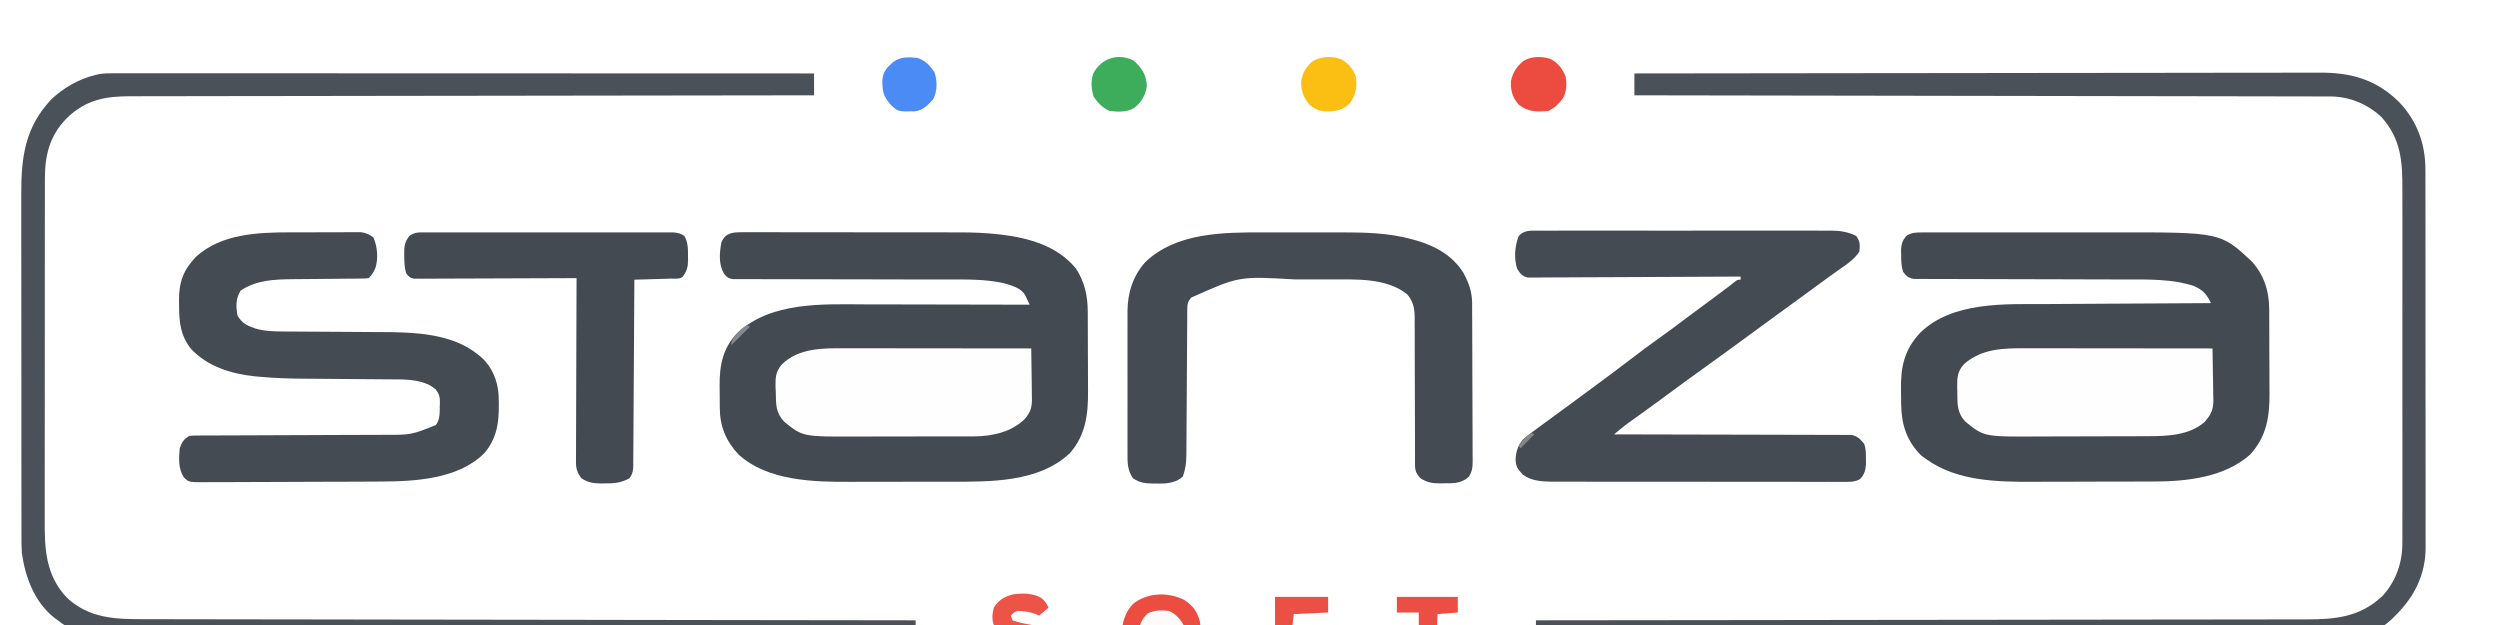
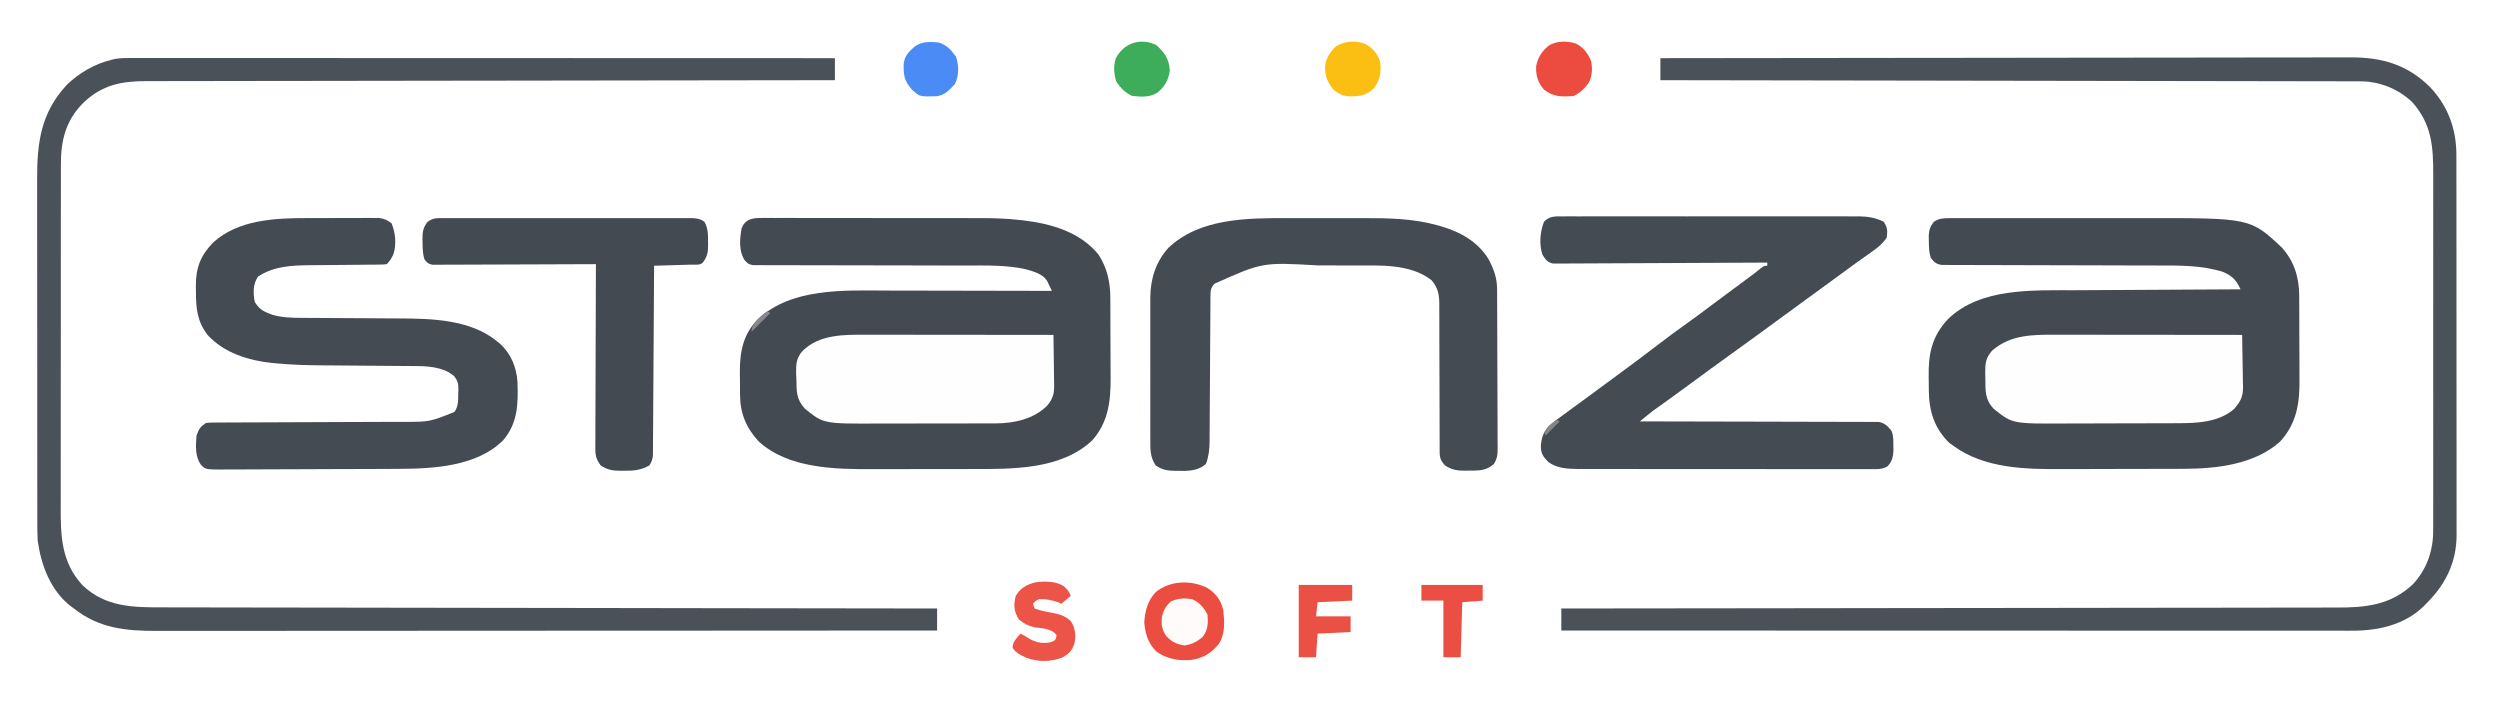
- <svg xmlns="http://www.w3.org/2000/svg" version="1.1" viewBox="1300 1850 1600 400">
+ <svg xmlns="http://www.w3.org/2000/svg" version="1.1" viewBox="1290 1860 1590 450">
  <path d="M0 0 C0.971 -0.005 0.971 -0.005 1.962 -0.009 C4.13 -0.017 6.298 -0.011 8.467 -0.005 C10.022 -0.008 11.578 -0.011 13.134 -0.015 C17.365 -0.025 21.595 -0.021 25.825 -0.015 C30.267 -0.01 34.709 -0.014 39.151 -0.017 C46.627 -0.021 54.103 -0.016 61.579 -0.007 C70.178 0.004 78.777 0.001 87.375 -0.01 C94.782 -0.02 102.189 -0.021 109.595 -0.016 C114.007 -0.012 118.419 -0.012 122.831 -0.019 C190.693 -0.107 190.693 -0.107 210.722 18.629 C218.538 27.295 221.758 37.486 221.825 49.024 C221.832 49.756 221.839 50.487 221.846 51.24 C221.864 53.634 221.868 56.028 221.871 58.422 C221.877 60.106 221.884 61.79 221.891 63.473 C221.903 66.996 221.906 70.519 221.905 74.041 C221.905 78.522 221.932 83.002 221.967 87.482 C221.989 90.959 221.993 94.437 221.992 97.914 C221.994 99.564 222.003 101.214 222.019 102.864 C222.147 117.871 220.144 130.8 209.535 142.254 C193.423 156.576 169.403 159.391 148.641 159.415 C147.589 159.42 146.537 159.425 145.453 159.43 C141.995 159.445 138.536 159.452 135.078 159.457 C133.886 159.46 132.695 159.463 131.467 159.466 C125.155 159.481 118.842 159.49 112.53 159.494 C106.063 159.5 99.596 159.524 93.129 159.552 C88.11 159.571 83.092 159.576 78.074 159.578 C75.693 159.581 73.312 159.588 70.931 159.602 C47.845 159.721 22.084 159.223 2.535 145.254 C0.926 144.109 0.926 144.109 -0.715 142.941 C-10.151 133.72 -13.579 122.865 -13.728 109.95 C-13.742 108.471 -13.753 106.992 -13.761 105.512 C-13.772 104.021 -13.792 102.53 -13.822 101.039 C-14.113 86.413 -11.817 75.147 -1.536 64.199 C19.203 44.068 52.589 45.949 79.317 45.849 C83.027 45.833 86.737 45.807 90.447 45.781 C97.445 45.735 104.443 45.698 111.44 45.665 C119.419 45.626 127.397 45.577 135.376 45.527 C151.762 45.424 168.148 45.334 184.535 45.254 C181.679 39.338 179.522 36.899 173.535 34.254 C159.748 29.812 145.111 30.106 130.78 30.112 C129.258 30.109 127.735 30.106 126.212 30.102 C122.965 30.094 119.718 30.089 116.471 30.085 C111.336 30.079 106.201 30.063 101.065 30.044 C99.3 30.038 97.535 30.031 95.77 30.025 C94.446 30.02 94.446 30.02 93.095 30.015 C81.16 29.973 69.225 29.94 57.291 29.928 C49.207 29.92 41.125 29.897 33.042 29.859 C28.773 29.839 24.504 29.827 20.235 29.832 C16.231 29.836 12.227 29.822 8.223 29.795 C6.754 29.788 5.285 29.787 3.816 29.795 C1.813 29.804 -0.191 29.786 -2.194 29.766 C-3.315 29.764 -4.436 29.761 -5.592 29.759 C-9.134 29.137 -10.288 28.064 -12.465 25.254 C-13.662 21.664 -13.671 18.663 -13.715 14.879 C-13.741 13.572 -13.767 12.265 -13.793 10.918 C-13.448 7.059 -12.88 5.245 -10.465 2.254 C-7.019 -0.007 -4.062 0.003 0 0 Z " fill="#444A52" transform="translate(2530.465,1998.746)" />
  <path d="M0 0 C0.649 -0.004 1.298 -0.008 1.967 -0.012 C4.134 -0.022 6.301 -0.01 8.469 0.002 C10.027 -0.001 11.584 -0.004 13.142 -0.009 C17.372 -0.019 21.602 -0.009 25.832 0.004 C30.275 0.016 34.718 0.011 39.16 0.009 C46.634 0.009 54.108 0.02 61.583 0.038 C70.182 0.059 78.781 0.063 87.381 0.056 C95.685 0.051 103.989 0.056 112.293 0.068 C115.809 0.072 119.325 0.073 122.841 0.071 C127.005 0.069 131.169 0.077 135.333 0.093 C136.846 0.097 138.359 0.098 139.872 0.095 C147.948 0.083 155.898 0.401 163.931 1.278 C164.654 1.357 165.378 1.436 166.124 1.517 C183.93 3.636 202.341 8.86 214.06 23.288 C219.54 31.77 221.514 40.601 221.569 50.566 C221.574 51.26 221.579 51.953 221.584 52.668 C221.598 54.948 221.605 57.227 221.611 59.507 C221.615 60.684 221.615 60.684 221.619 61.886 C221.634 66.043 221.644 70.2 221.648 74.357 C221.653 78.62 221.677 82.882 221.706 87.145 C221.725 90.45 221.73 93.755 221.731 97.06 C221.734 98.63 221.742 100.2 221.755 101.77 C221.872 116.581 220.23 129.94 210.095 141.437 C190.125 160.244 158.983 159.692 133.486 159.675 C131.09 159.679 128.695 159.683 126.299 159.688 C121.3 159.695 116.301 159.695 111.302 159.69 C104.951 159.684 98.599 159.701 92.248 159.724 C87.306 159.739 82.364 159.74 77.422 159.737 C75.083 159.737 72.744 159.742 70.405 159.753 C46.474 159.844 16.854 159.387 -1.967 142.206 C-9.977 133.652 -13.89 124.257 -13.928 112.456 C-13.935 111.718 -13.942 110.979 -13.948 110.218 C-13.959 108.663 -13.963 107.107 -13.963 105.552 C-13.967 103.21 -14.004 100.87 -14.042 98.529 C-14.142 85.337 -12.134 74.19 -2.592 64.374 C19.002 44.366 51.894 46.062 79.19 46.171 C82.9 46.184 86.61 46.185 90.32 46.187 C97.318 46.194 104.316 46.21 111.313 46.23 C119.292 46.253 127.27 46.264 135.249 46.274 C151.635 46.294 168.021 46.329 184.408 46.374 C183.794 45.075 183.172 43.78 182.547 42.487 C182.029 41.405 182.029 41.405 181.5 40.3 C178.818 35.57 172.971 34.139 168.025 32.663 C155.876 29.897 143.038 30.229 130.653 30.248 C129.131 30.247 127.608 30.245 126.085 30.243 C122.838 30.238 119.591 30.236 116.344 30.236 C111.209 30.235 106.074 30.222 100.938 30.207 C100.068 30.204 99.198 30.201 98.301 30.199 C96.523 30.193 94.746 30.188 92.968 30.183 C81.033 30.148 69.098 30.121 57.164 30.124 C49.08 30.125 40.998 30.109 32.915 30.073 C28.646 30.055 24.377 30.045 20.108 30.058 C16.104 30.069 12.1 30.057 8.096 30.028 C6.627 30.021 5.158 30.023 3.689 30.034 C1.686 30.048 -0.318 30.028 -2.321 30.007 C-3.442 30.005 -4.563 30.004 -5.719 30.002 C-8.592 29.374 -8.592 29.374 -10.938 26.96 C-14.884 20.792 -14.124 13.419 -12.905 6.437 C-10.38 0.546 -5.978 -0.001 0 0 Z " fill="#444A52" transform="translate(1774.592,1998.626)" />
  <path d="M0 0 C0.774 -0.001 1.548 -0.002 2.345 -0.003 C4.948 -0.006 7.551 -0.002 10.154 0.003 C12.035 0.002 13.916 0.001 15.797 0 C20.973 -0.002 26.15 0.002 31.326 0.007 C36.906 0.011 42.485 0.01 48.064 0.009 C57.733 0.009 67.403 0.012 77.072 0.017 C91.052 0.025 105.032 0.028 119.012 0.029 C141.692 0.031 164.373 0.038 187.053 0.048 C209.088 0.057 231.122 0.064 253.157 0.068 C253.836 0.068 254.515 0.068 255.215 0.069 C262.035 0.07 268.855 0.071 275.675 0.072 C332.876 0.083 390.078 0.1 447.279 0.123 C447.279 4.743 447.279 9.363 447.279 14.123 C445.847 14.125 445.847 14.125 444.386 14.126 C387.811 14.184 331.236 14.258 274.661 14.352 C267.869 14.363 261.077 14.374 254.286 14.385 C253.61 14.387 252.934 14.388 252.238 14.389 C230.336 14.425 208.435 14.45 186.533 14.471 C163.386 14.494 140.239 14.527 117.092 14.572 C103.226 14.598 89.361 14.616 75.496 14.622 C65.99 14.628 56.485 14.644 46.979 14.669 C41.493 14.683 36.008 14.692 30.522 14.688 C25.498 14.685 20.474 14.695 15.451 14.716 C13.635 14.722 11.819 14.722 10.003 14.716 C-6.351 14.673 -18.799 16.977 -30.909 28.686 C-41.898 39.787 -45.044 52.445 -44.982 67.691 C-44.986 68.707 -44.989 69.723 -44.993 70.77 C-45.004 74.15 -45 77.53 -44.996 80.909 C-45 83.343 -45.005 85.777 -45.011 88.21 C-45.023 94.119 -45.026 100.029 -45.023 105.938 C-45.022 110.745 -45.023 115.552 -45.028 120.359 C-45.028 121.045 -45.029 121.731 -45.03 122.438 C-45.031 123.831 -45.032 125.225 -45.033 126.619 C-45.044 139.672 -45.042 152.724 -45.036 165.777 C-45.031 177.695 -45.042 189.613 -45.061 201.531 C-45.08 213.793 -45.089 226.055 -45.085 238.317 C-45.083 245.192 -45.085 252.066 -45.099 258.94 C-45.113 265.408 -45.11 271.875 -45.097 278.342 C-45.095 280.708 -45.097 283.075 -45.106 285.441 C-45.167 304.292 -44.673 320.729 -31.221 335.373 C-16.407 349.363 0.881 349.422 20.077 349.402 C22.203 349.407 24.328 349.412 26.454 349.419 C32.278 349.435 38.102 349.438 43.926 349.44 C50.213 349.443 56.5 349.459 62.787 349.472 C73.674 349.495 84.56 349.51 95.447 349.52 C106.862 349.53 118.277 349.545 129.692 349.565 C130.758 349.567 130.758 349.567 131.845 349.569 C135.453 349.575 139.061 349.582 142.669 349.588 C168.208 349.634 193.747 349.67 219.286 349.701 C244.093 349.731 268.899 349.766 293.706 349.806 C294.471 349.807 295.236 349.808 296.024 349.809 C303.707 349.822 311.389 349.834 319.072 349.847 C334.722 349.872 350.371 349.897 366.021 349.922 C366.741 349.923 367.46 349.924 368.201 349.925 C416.227 350.001 464.253 350.063 512.279 350.123 C512.279 354.743 512.279 359.363 512.279 364.123 C463.445 364.157 414.611 364.189 365.777 364.208 C364.693 364.208 364.693 364.208 363.587 364.209 C347.874 364.215 332.162 364.22 316.45 364.225 C308.744 364.228 301.039 364.23 293.334 364.233 C292.183 364.233 292.183 364.233 291.01 364.234 C266.164 364.242 241.318 364.257 216.472 364.276 C190.936 364.295 165.4 364.307 139.863 364.311 C136.255 364.311 132.647 364.312 129.039 364.313 C128.329 364.313 127.619 364.313 126.887 364.313 C115.464 364.316 104.04 364.325 92.617 364.337 C81.128 364.348 69.639 364.353 58.15 364.35 C51.926 364.349 45.703 364.351 39.48 364.361 C33.78 364.371 28.08 364.372 22.38 364.365 C20.321 364.364 18.262 364.367 16.202 364.373 C-3.542 364.43 -20.663 362.831 -36.721 350.123 C-37.407 349.624 -38.093 349.125 -38.799 348.611 C-51.555 338.643 -57.556 322.658 -59.721 307.123 C-59.972 303.533 -59.996 299.963 -59.982 296.366 C-59.986 295.341 -59.989 294.317 -59.993 293.261 C-60.004 289.859 -60 286.457 -59.996 283.055 C-60 280.604 -60.005 278.152 -60.011 275.7 C-60.023 269.75 -60.026 263.8 -60.023 257.849 C-60.022 253.009 -60.023 248.168 -60.028 243.327 C-60.028 242.636 -60.029 241.945 -60.03 241.233 C-60.031 239.828 -60.032 238.424 -60.033 237.02 C-60.044 223.873 -60.042 210.726 -60.036 197.579 C-60.031 185.577 -60.042 173.576 -60.061 161.575 C-60.08 149.223 -60.088 136.872 -60.085 124.52 C-60.083 117.597 -60.085 110.674 -60.099 103.751 C-60.113 97.238 -60.11 90.725 -60.097 84.212 C-60.095 81.83 -60.097 79.447 -60.106 77.065 C-60.181 53.707 -57.666 34.725 -41.159 16.998 C-33.354 9.443 -23.323 3.673 -12.721 1.123 C-12.015 0.951 -11.309 0.779 -10.581 0.601 C-7.041 0.009 -3.577 -0.013 0 0 Z " fill="#4B5158" transform="translate(1373.721,1896.877)" />
  <path d="M0 0 C57.726 -0.092 115.452 -0.162 173.178 -0.204 C179.995 -0.209 186.811 -0.214 193.628 -0.22 C194.306 -0.22 194.985 -0.221 195.683 -0.221 C217.654 -0.238 239.624 -0.268 261.595 -0.305 C284.821 -0.344 308.047 -0.368 331.273 -0.376 C345.181 -0.382 359.089 -0.399 372.998 -0.432 C382.538 -0.453 392.078 -0.459 401.618 -0.454 C407.121 -0.451 412.623 -0.455 418.125 -0.477 C423.169 -0.496 428.213 -0.497 433.257 -0.484 C435.075 -0.482 436.894 -0.487 438.712 -0.5 C458.587 -0.629 474.707 3.886 489.27 18.145 C500.926 30.335 506.325 45.094 506.261 61.79 C506.265 62.854 506.268 63.918 506.272 65.015 C506.283 68.569 506.279 72.123 506.275 75.677 C506.279 78.23 506.284 80.783 506.29 83.336 C506.302 89.545 506.305 95.753 506.302 101.962 C506.301 107.012 506.302 112.061 506.307 117.111 C506.307 117.831 506.308 118.551 506.308 119.293 C506.31 120.755 506.311 122.218 506.312 123.68 C506.323 137.386 506.321 151.092 506.315 164.798 C506.309 177.318 506.321 189.838 506.34 202.358 C506.359 215.232 506.367 228.105 506.364 240.979 C506.362 248.199 506.364 255.419 506.378 262.64 C506.392 269.433 506.389 276.225 506.376 283.018 C506.374 285.506 506.376 287.994 506.385 290.482 C506.395 293.889 506.387 297.295 506.374 300.702 C506.382 301.677 506.389 302.652 506.397 303.657 C506.262 320.949 499.196 334.974 487 347 C486.363 347.647 485.726 348.294 485.07 348.961 C472.937 360.49 456.402 364.176 440.143 364.123 C439.27 364.124 438.398 364.125 437.499 364.127 C434.573 364.129 431.647 364.125 428.721 364.12 C426.603 364.121 424.485 364.122 422.367 364.123 C416.545 364.125 410.723 364.121 404.902 364.116 C398.624 364.112 392.347 364.113 386.069 364.114 C375.193 364.114 364.316 364.111 353.44 364.106 C342.033 364.1 330.626 364.096 319.219 364.095 C318.155 364.095 318.155 364.095 317.069 364.095 C313.467 364.094 309.865 364.094 306.262 364.094 C280.749 364.092 255.235 364.085 229.722 364.075 C204.936 364.066 180.151 364.059 155.365 364.055 C154.601 364.055 153.837 364.055 153.05 364.055 C145.377 364.053 137.705 364.052 130.032 364.051 C114.402 364.048 98.771 364.045 83.141 364.042 C82.422 364.042 81.704 364.042 80.963 364.042 C32.976 364.033 -15.012 364.017 -63 364 C-63 359.38 -63 354.76 -63 350 C-61.924 349.999 -60.847 349.998 -59.738 349.997 C-12.292 349.954 35.155 349.907 82.601 349.841 C83.32 349.84 84.038 349.839 84.779 349.838 C100.396 349.816 116.014 349.794 131.631 349.771 C139.29 349.76 146.95 349.749 154.609 349.738 C155.371 349.736 156.133 349.735 156.918 349.734 C181.612 349.699 206.305 349.673 230.999 349.652 C256.38 349.63 281.76 349.599 307.141 349.555 C310.728 349.549 314.315 349.543 317.902 349.537 C318.96 349.535 318.96 349.535 320.041 349.533 C331.393 349.515 342.746 349.506 354.098 349.502 C365.518 349.497 376.938 349.481 388.357 349.454 C394.542 349.44 400.727 349.431 406.911 349.435 C412.578 349.438 418.244 349.428 423.91 349.407 C425.956 349.402 428.002 349.401 430.048 349.407 C448.658 349.45 464.603 347.857 478.742 334.449 C487.604 324.836 491.627 312.865 491.508 299.963 C491.514 298.909 491.52 297.854 491.527 296.768 C491.543 293.264 491.53 289.762 491.518 286.258 C491.523 283.734 491.53 281.21 491.539 278.686 C491.555 272.56 491.553 266.434 491.541 260.308 C491.532 255.326 491.531 250.343 491.535 245.361 C491.536 244.294 491.536 244.294 491.537 243.206 C491.538 241.761 491.54 240.316 491.541 238.871 C491.552 225.344 491.539 211.817 491.518 198.29 C491.5 186.704 491.503 175.117 491.521 163.531 C491.543 150.051 491.551 136.572 491.539 123.092 C491.538 121.653 491.537 120.213 491.535 118.773 C491.535 118.065 491.534 117.357 491.533 116.627 C491.53 111.656 491.536 106.684 491.545 101.713 C491.558 95.011 491.549 88.31 491.526 81.608 C491.52 79.154 491.522 76.699 491.531 74.245 C491.589 56.358 490.67 41.983 478.191 27.969 C469.253 19.495 457.314 14.675 445.064 14.738 C444.291 14.734 443.518 14.73 442.722 14.726 C440.135 14.715 437.548 14.718 434.961 14.722 C433.086 14.717 431.211 14.711 429.337 14.704 C424.188 14.688 419.039 14.685 413.89 14.683 C408.336 14.68 402.783 14.664 397.229 14.651 C387.608 14.628 377.987 14.613 368.366 14.603 C354.456 14.589 340.545 14.563 326.635 14.535 C304.066 14.49 281.498 14.453 258.929 14.422 C237.006 14.392 215.082 14.357 193.158 14.317 C192.482 14.316 191.806 14.315 191.11 14.314 C184.322 14.301 177.535 14.289 170.747 14.276 C113.831 14.171 56.916 14.081 0 14 C0 9.38 0 4.76 0 0 Z " fill="#4B5158" transform="translate(2346,1897)" />
  <path d="M0 0 C0.826 -0.005 1.652 -0.009 2.503 -0.014 C5.275 -0.026 8.047 -0.017 10.819 -0.007 C12.805 -0.011 14.791 -0.017 16.777 -0.023 C22.176 -0.037 27.575 -0.032 32.974 -0.022 C38.624 -0.014 44.275 -0.021 49.925 -0.026 C59.421 -0.032 68.916 -0.024 78.411 -0.01 C89.38 0.006 100.349 0.001 111.317 -0.016 C120.737 -0.029 130.156 -0.031 139.575 -0.023 C145.2 -0.019 150.824 -0.018 156.449 -0.028 C161.742 -0.037 167.035 -0.031 172.329 -0.013 C174.268 -0.009 176.207 -0.01 178.147 -0.017 C180.802 -0.025 183.456 -0.015 186.111 0 C186.872 -0.007 187.633 -0.013 188.417 -0.02 C193.839 0.038 198.987 0.918 203.873 3.381 C206.364 7.118 206.331 8.954 205.873 13.381 C202.759 18.209 198.443 21.088 193.81 24.318 C192.183 25.472 190.557 26.627 188.931 27.783 C187.676 28.673 187.676 28.673 186.396 29.58 C182.353 32.466 178.364 35.424 174.373 38.381 C167.497 43.464 160.583 48.491 153.642 53.486 C148.192 57.415 142.776 61.388 137.373 65.381 C127.519 72.661 117.587 79.829 107.643 86.985 C98.391 93.647 89.174 100.351 80.007 107.13 C73.657 111.821 67.262 116.447 60.834 121.031 C60.139 121.53 59.444 122.028 58.728 122.541 C58.127 122.97 57.525 123.4 56.905 123.842 C55.141 125.178 53.443 126.557 51.746 127.977 C50.798 128.77 49.85 129.564 48.873 130.381 C49.667 130.381 50.461 130.382 51.28 130.383 C70.601 130.398 89.921 130.44 109.242 130.513 C118.586 130.548 127.929 130.573 137.273 130.577 C145.416 130.58 153.559 130.6 161.702 130.641 C166.015 130.663 170.327 130.675 174.639 130.667 C178.698 130.66 182.756 130.675 186.815 130.709 C188.305 130.717 189.794 130.717 191.284 130.708 C193.318 130.696 195.353 130.718 197.387 130.742 C198.526 130.744 199.664 130.747 200.837 130.75 C204.812 131.576 206.317 133.305 208.873 136.381 C210.191 139.576 210.039 142.887 210.06 146.318 C210.075 147.338 210.089 148.358 210.103 149.408 C209.797 153.356 209.096 156.121 206.299 159.002 C202.873 160.95 199.656 160.792 195.822 160.755 C195.004 160.759 194.186 160.763 193.343 160.767 C190.599 160.777 187.855 160.765 185.11 160.753 C183.144 160.756 181.178 160.759 179.212 160.764 C173.866 160.774 168.521 160.764 163.176 160.751 C157.581 160.74 151.987 160.744 146.392 160.746 C136.991 160.747 127.59 160.736 118.189 160.717 C107.329 160.696 96.47 160.692 85.61 160.699 C75.16 160.704 64.71 160.699 54.26 160.688 C49.815 160.683 45.371 160.682 40.927 160.684 C35.686 160.686 30.445 160.678 25.204 160.662 C23.284 160.658 21.364 160.657 19.444 160.66 C16.816 160.663 14.188 160.654 11.559 160.642 C10.806 160.645 10.053 160.649 9.277 160.653 C2.752 160.6 -4.25 160.186 -9.565 156.068 C-12.681 152.8 -14.095 150.843 -14.154 146.275 C-13.814 141.069 -12.632 137.356 -9.127 133.381 C-6.242 130.857 -3.172 128.623 -0.065 126.381 C0.822 125.729 1.708 125.078 2.621 124.407 C4.463 123.053 6.309 121.703 8.158 120.358 C10.696 118.51 13.224 116.65 15.748 114.783 C22.003 110.158 28.273 105.553 34.549 100.955 C42.992 94.762 51.372 88.497 59.685 82.131 C65.908 77.367 72.162 72.681 78.569 68.168 C84.505 63.971 90.299 59.588 96.106 55.213 C102.932 50.075 109.8 44.996 116.694 39.948 C119.782 37.683 122.825 35.421 125.783 32.986 C127.873 31.381 127.873 31.381 129.873 31.381 C129.873 30.721 129.873 30.061 129.873 29.381 C129.16 29.386 128.448 29.39 127.713 29.395 C110.379 29.505 93.045 29.588 75.71 29.64 C67.327 29.666 58.945 29.701 50.562 29.758 C43.256 29.808 35.951 29.84 28.645 29.851 C24.776 29.858 20.907 29.873 17.038 29.91 C13.397 29.944 9.756 29.954 6.115 29.946 C4.141 29.949 2.166 29.975 0.192 30.003 C-0.983 29.996 -2.158 29.989 -3.369 29.982 C-4.39 29.987 -5.412 29.991 -6.464 29.996 C-10.109 29.154 -11.134 27.456 -13.127 24.381 C-15.33 17.772 -14.675 9.75 -12.127 3.381 C-8.65 -0.321 -4.765 -0.041 0 0 Z " fill="#444B53" transform="translate(2284.127,1997.619)" />
  <path d="M0 0 C1.4 -0.004 2.8 -0.008 4.2 -0.013 C7.097 -0.02 9.993 -0.02 12.889 -0.015 C16.592 -0.009 20.295 -0.026 23.998 -0.049 C26.873 -0.064 29.747 -0.065 32.622 -0.062 C33.989 -0.062 35.355 -0.067 36.721 -0.078 C38.622 -0.09 40.523 -0.081 42.425 -0.072 C43.502 -0.072 44.58 -0.073 45.69 -0.073 C49.055 0.357 50.923 1.256 53.613 3.301 C56.127 9.166 56.773 16.231 55.008 22.426 C53.878 25.179 52.724 27.19 50.613 29.301 C48.227 29.566 48.227 29.566 45.192 29.588 C44.056 29.601 42.921 29.615 41.75 29.629 C39.896 29.636 39.896 29.636 38.004 29.645 C36.73 29.659 35.457 29.674 34.145 29.689 C30.051 29.735 25.957 29.77 21.863 29.801 C17.812 29.832 13.761 29.865 9.71 29.913 C7.188 29.941 4.666 29.962 2.144 29.973 C-9.861 30.11 -20.985 30.474 -31.262 37.176 C-34.602 42.088 -34.421 47.54 -33.387 53.301 C-30.98 57.139 -28.795 58.982 -24.574 60.551 C-23.358 61.023 -23.358 61.023 -22.117 61.504 C-16.053 63.274 -10.001 63.45 -3.74 63.458 C-2.484 63.466 -2.484 63.466 -1.203 63.474 C0.606 63.485 2.415 63.493 4.225 63.5 C7.108 63.512 9.991 63.531 12.875 63.553 C21.071 63.614 29.268 63.668 37.464 63.702 C42.491 63.723 47.517 63.759 52.544 63.803 C54.439 63.817 56.335 63.826 58.23 63.829 C78.975 63.868 103.833 64.488 120.613 78.301 C121.248 78.813 121.882 79.324 122.535 79.852 C129.618 86.192 133.181 94.973 133.736 104.379 C134.219 118.028 133.96 130.451 124.613 141.301 C107.968 157.98 80.239 159.417 58.073 159.494 C56.093 159.506 56.093 159.506 54.073 159.518 C49.736 159.544 45.399 159.56 41.062 159.574 C39.562 159.58 38.062 159.585 36.562 159.59 C30.326 159.612 24.09 159.631 17.854 159.642 C8.943 159.658 0.031 159.692 -8.88 159.748 C-15.165 159.787 -21.45 159.807 -27.734 159.812 C-31.482 159.816 -35.229 159.828 -38.977 159.86 C-43.149 159.896 -47.321 159.892 -51.493 159.884 C-52.731 159.901 -53.969 159.917 -55.245 159.934 C-64.551 159.866 -64.551 159.866 -67.643 156.886 C-71.421 151.286 -70.888 144.873 -70.387 138.301 C-68.862 134.089 -68.107 132.781 -64.387 130.301 C-61.948 130.045 -61.948 130.045 -58.995 130.036 C-57.875 130.027 -56.755 130.019 -55.602 130.011 C-53.757 130.012 -53.757 130.012 -51.876 130.014 C-49.888 130.003 -47.901 129.993 -45.913 129.982 C-43.774 129.973 -41.635 129.968 -39.496 129.965 C-35.027 129.959 -30.557 129.937 -26.088 129.913 C-16.583 129.864 -7.079 129.831 2.426 129.801 C12.65 129.768 22.874 129.731 33.099 129.677 C37.528 129.653 41.957 129.64 46.386 129.633 C48.49 129.629 50.594 129.62 52.697 129.609 C55.244 129.595 57.791 129.589 60.337 129.591 C77.769 129.649 77.769 129.649 93.613 123.301 C96.241 119.737 96.016 115.623 96.051 111.363 C96.1 110.309 96.1 110.309 96.15 109.232 C96.191 105.308 95.785 103.519 93.336 100.406 C91.028 98.621 89.347 97.455 86.613 96.551 C85.974 96.329 85.335 96.107 84.676 95.879 C79.59 94.453 74.749 94.145 69.484 94.127 C68.276 94.117 68.276 94.117 67.043 94.107 C65.295 94.093 63.547 94.081 61.8 94.071 C59.013 94.054 56.226 94.031 53.439 94.006 C45.515 93.936 37.59 93.876 29.666 93.824 C24.81 93.792 19.954 93.75 15.099 93.704 C13.268 93.688 11.438 93.676 9.608 93.667 C-0.208 93.62 -9.93 93.296 -19.707 92.386 C-20.995 92.268 -20.995 92.268 -22.308 92.147 C-37.276 90.629 -53.007 85.74 -63.387 74.301 C-69.935 65.675 -70.75 57.65 -70.762 47.051 C-70.786 45.874 -70.811 44.697 -70.836 43.484 C-70.875 31.786 -67.997 23.99 -59.852 15.555 C-43.96 1.023 -20.44 -0.014 0 0 Z " fill="#454B53" transform="translate(1485.387,1998.699)" />
  <path d="M0 0 C1.855 -0.001 3.711 -0.003 5.566 -0.006 C9.422 -0.009 13.277 -0.005 17.133 0.005 C22.017 0.016 26.901 0.01 31.785 -0.002 C35.606 -0.01 39.428 -0.007 43.25 -0.002 C45.048 -0.001 46.847 -0.002 48.645 -0.007 C64.038 -0.039 79.953 0.273 94.875 4.453 C96.045 4.775 96.045 4.775 97.238 5.103 C109.742 8.743 120.959 14.9 127.848 26.332 C131.119 32.636 133.11 37.985 133.147 45.123 C133.158 46.549 133.158 46.549 133.169 48.003 C133.172 49.034 133.174 50.065 133.177 51.127 C133.184 52.222 133.19 53.317 133.197 54.445 C133.217 58.062 133.228 61.679 133.238 65.297 C133.242 66.533 133.246 67.769 133.251 69.042 C133.269 74.904 133.284 80.766 133.292 86.628 C133.302 93.387 133.328 100.145 133.369 106.903 C133.403 112.765 133.414 118.627 133.418 124.489 C133.423 126.98 133.435 129.472 133.453 131.963 C133.478 135.443 133.477 138.923 133.47 142.404 C133.489 143.95 133.489 143.95 133.509 145.528 C133.476 149.953 133.452 152.526 131.108 156.364 C126.258 160.741 121.285 160.604 115.062 160.578 C114.277 160.594 113.491 160.61 112.682 160.627 C107.723 160.631 104.255 160.075 100 157.266 C97.444 154.415 96.625 152.617 96.621 148.801 C96.613 147.912 96.605 147.023 96.597 146.108 C96.603 145.14 96.609 144.173 96.615 143.176 C96.61 142.151 96.604 141.127 96.599 140.071 C96.589 137.846 96.586 135.62 96.589 133.395 C96.594 129.873 96.58 126.351 96.561 122.829 C96.524 115.35 96.51 107.87 96.5 100.391 C96.488 91.73 96.466 83.071 96.42 74.41 C96.406 70.942 96.411 67.473 96.415 64.004 C96.406 61.874 96.396 59.744 96.385 57.614 C96.391 56.65 96.397 55.687 96.403 54.695 C96.348 48.644 95.576 44.254 91.484 39.508 C78.062 28.927 58.537 30.106 42.367 30.098 C40.88 30.094 39.394 30.091 37.907 30.088 C34.806 30.082 31.705 30.08 28.604 30.08 C25.462 30.08 22.32 30.073 19.179 30.06 C-15.986 28.042 -15.986 28.042 -46.539 41.68 C-48.922 44.267 -49.127 45.99 -49.145 49.407 C-49.155 50.709 -49.155 50.709 -49.166 52.037 C-49.17 53.468 -49.17 53.468 -49.174 54.928 C-49.18 55.932 -49.187 56.935 -49.194 57.969 C-49.208 60.154 -49.22 62.339 -49.23 64.524 C-49.246 67.983 -49.269 71.442 -49.295 74.901 C-49.366 84.739 -49.426 94.576 -49.477 104.414 C-49.509 110.427 -49.55 116.44 -49.597 122.452 C-49.613 124.744 -49.625 127.035 -49.634 129.326 C-49.646 132.536 -49.67 135.746 -49.697 138.956 C-49.698 139.9 -49.698 140.844 -49.699 141.817 C-49.756 147.006 -50.207 151.376 -52 156.266 C-55.994 160.06 -61.496 160.759 -66.809 160.764 C-67.573 160.744 -68.337 160.724 -69.125 160.703 C-69.897 160.71 -70.669 160.717 -71.465 160.725 C-76.314 160.671 -79.919 160.13 -84 157.266 C-87.58 151.9 -87.427 146.971 -87.388 140.753 C-87.393 139.707 -87.399 138.66 -87.404 137.582 C-87.417 134.129 -87.409 130.676 -87.398 127.223 C-87.4 124.814 -87.403 122.405 -87.407 119.996 C-87.412 114.946 -87.405 109.897 -87.391 104.847 C-87.374 98.396 -87.384 91.945 -87.402 85.494 C-87.413 80.517 -87.409 75.54 -87.401 70.563 C-87.399 68.186 -87.402 65.809 -87.409 63.432 C-87.417 60.096 -87.405 56.761 -87.388 53.425 C-87.394 52.455 -87.4 51.485 -87.407 50.485 C-87.298 38.608 -84.015 28.098 -76.102 19.109 C-56.298 -0.031 -25.77 -0.068 0 0 Z " fill="#444B53" transform="translate(2109,1998.734)" />
  <path d="M0 0 C1.035 -0.005 1.035 -0.005 2.09 -0.009 C4.407 -0.017 6.724 -0.011 9.041 -0.005 C10.7 -0.008 12.359 -0.011 14.018 -0.015 C18.528 -0.025 23.038 -0.021 27.549 -0.015 C32.265 -0.01 36.981 -0.014 41.697 -0.017 C49.618 -0.021 57.54 -0.016 65.461 -0.007 C74.623 0.004 83.785 0.001 92.947 -0.01 C100.808 -0.02 108.669 -0.021 116.529 -0.016 C121.227 -0.012 125.924 -0.012 130.621 -0.019 C135.038 -0.024 139.454 -0.02 143.871 -0.009 C145.493 -0.006 147.115 -0.007 148.737 -0.011 C150.95 -0.017 153.161 -0.01 155.374 0 C157.232 0.001 157.232 0.001 159.127 0.002 C162.117 0.243 163.79 0.586 166.25 2.254 C168.632 6.367 168.584 10.62 168.563 15.254 C168.579 15.953 168.595 16.651 168.612 17.371 C168.616 21.864 167.945 24.652 165.25 28.254 C163.364 30.14 160.108 29.497 157.59 29.57 C156.926 29.591 156.261 29.612 155.577 29.633 C153.447 29.699 151.317 29.758 149.188 29.816 C147.747 29.86 146.306 29.903 144.865 29.947 C141.327 30.055 137.789 30.156 134.25 30.254 C134.247 30.884 134.244 31.514 134.24 32.164 C134.159 47.495 134.067 62.827 133.963 78.158 C133.913 85.573 133.866 92.987 133.828 100.401 C133.795 106.863 133.756 113.325 133.707 119.787 C133.682 123.208 133.66 126.63 133.647 130.052 C133.63 133.871 133.601 137.69 133.569 141.509 C133.566 143.212 133.566 143.212 133.563 144.951 C133.551 145.991 133.54 147.031 133.529 148.103 C133.523 149.007 133.518 149.91 133.512 150.841 C133.227 153.466 132.698 155.052 131.25 157.254 C125.872 160.29 121.284 160.72 115.188 160.629 C114.411 160.641 113.634 160.652 112.834 160.664 C107.94 160.639 104.411 160.085 100.25 157.254 C97.716 153.731 96.876 151.301 96.889 146.983 C96.885 145.941 96.881 144.9 96.877 143.826 C96.888 142.694 96.899 141.562 96.91 140.395 C96.909 138.595 96.909 138.595 96.908 136.758 C96.91 133.475 96.925 130.192 96.946 126.91 C96.965 123.476 96.967 120.042 96.97 116.608 C96.979 110.109 97.004 103.61 97.034 97.112 C97.068 89.712 97.084 82.311 97.099 74.911 C97.131 59.692 97.183 44.473 97.25 29.254 C96.435 29.258 96.435 29.258 95.603 29.262 C82.383 29.329 69.164 29.378 55.944 29.409 C49.551 29.425 43.158 29.446 36.765 29.48 C30.598 29.513 24.432 29.531 18.266 29.539 C15.91 29.544 13.554 29.555 11.198 29.571 C7.906 29.593 4.614 29.596 1.321 29.595 C-0.149 29.611 -0.149 29.611 -1.65 29.627 C-2.546 29.623 -3.442 29.619 -4.365 29.615 C-5.144 29.617 -5.923 29.62 -6.725 29.623 C-9.309 29.152 -10.159 28.31 -11.75 26.254 C-12.969 22.595 -12.972 19.19 -13 15.379 C-13.02 14.671 -13.041 13.964 -13.062 13.234 C-13.096 8.699 -12.576 5.833 -9.75 2.254 C-6.092 -0.184 -4.36 0.003 0 0 Z " fill="#434A51" transform="translate(1571.75,1998.746)" />
  <path d="M0 0 C1.933 -0 1.933 -0 3.905 -0 C7.413 -0.001 10.921 0.005 14.428 0.012 C18.104 0.018 21.779 0.019 25.455 0.02 C32.403 0.023 39.351 0.031 46.3 0.042 C54.215 0.053 62.131 0.058 70.046 0.063 C86.318 0.074 102.589 0.091 118.861 0.114 C118.985 5.682 119.076 11.249 119.136 16.819 C119.161 18.711 119.195 20.604 119.238 22.496 C119.299 25.224 119.327 27.951 119.349 30.68 C119.375 31.519 119.401 32.358 119.428 33.222 C119.43 39.431 117.906 42.4 113.861 47.114 C104.159 55.711 90.231 56.259 77.935 56.275 C76.494 56.282 76.494 56.282 75.024 56.29 C71.866 56.304 68.707 56.311 65.549 56.317 C64.462 56.319 63.375 56.322 62.255 56.325 C56.498 56.34 50.741 56.349 44.985 56.354 C39.079 56.359 33.173 56.383 27.267 56.412 C22.691 56.43 18.114 56.436 13.538 56.437 C11.363 56.44 9.188 56.448 7.013 56.461 C-27.29 56.655 -27.29 56.655 -39.139 47.114 C-44.81 41.165 -44.379 35.607 -44.451 27.801 C-44.48 26.768 -44.509 25.735 -44.539 24.67 C-44.59 18.64 -44.378 14.781 -40.139 10.114 C-28.622 0.006 -14.535 -0.043 0 0 Z " fill="#FEFEFE" transform="translate(2597.139,2072.886)" />
  <path d="M0 0 C1.933 -0 1.933 -0 3.905 -0 C7.413 -0.001 10.921 0.005 14.428 0.012 C18.104 0.018 21.779 0.019 25.455 0.02 C32.403 0.023 39.351 0.031 46.3 0.042 C54.215 0.053 62.131 0.058 70.046 0.063 C86.318 0.074 102.589 0.091 118.861 0.114 C118.96 5.558 119.033 11.002 119.081 16.447 C119.101 18.297 119.128 20.148 119.163 21.998 C119.212 24.664 119.234 27.33 119.252 29.996 C119.272 30.818 119.293 31.641 119.314 32.488 C119.316 37.865 118.396 40.828 114.861 45.114 C106.382 53.593 94.06 56.299 82.383 56.396 C81.477 56.393 80.571 56.391 79.638 56.388 C78.658 56.393 77.678 56.398 76.668 56.404 C73.45 56.417 70.232 56.417 67.013 56.414 C64.755 56.418 62.497 56.423 60.239 56.427 C55.511 56.435 50.783 56.434 46.055 56.429 C40.035 56.423 34.017 56.44 27.997 56.464 C23.333 56.478 18.668 56.479 14.003 56.476 C11.787 56.477 9.57 56.482 7.353 56.492 C-27.35 56.631 -27.35 56.631 -39.139 47.114 C-44.832 41.004 -44.475 36.055 -44.639 27.989 C-44.693 26.872 -44.747 25.756 -44.803 24.606 C-44.899 18.802 -44.707 14.986 -40.858 10.457 C-30.061 -0.339 -14.252 -0.043 0 0 Z " fill="#FEFEFE" transform="translate(1841.139,2072.886)" />
  <path d="M0 0 C5.551 3.629 8.415 7.635 10 14 C10.767 21.285 11.298 28.906 7.336 35.355 C2.342 41.503 -2.856 44.664 -10.688 45.75 C-18.497 46.377 -25.699 45.085 -32.242 40.621 C-37.698 35.59 -39.686 29.006 -40.25 21.812 C-39.772 14.524 -38.018 7.837 -32.844 2.473 C-23.601 -4.91 -10.31 -5.245 0 0 Z " fill="#EB4D41" transform="translate(2058,2234)" />
  <path d="M0 0 C2.193 2.019 3.381 3.404 4.375 6.188 C2.395 7.838 0.415 9.488 -1.625 11.188 C-2.264 10.878 -2.904 10.569 -3.562 10.25 C-7.545 8.868 -11.396 8.093 -15.625 8.188 C-18.165 9.438 -18.165 9.438 -19.625 11.188 C-19.295 12.178 -18.965 13.168 -18.625 14.188 C-15.468 15.329 -12.453 16.045 -9.148 16.613 C-3.814 17.54 0.277 18.39 4.375 22.188 C7.164 26.475 7.663 30.354 6.938 35.375 C5.639 40.53 3.907 42.451 -0.625 45.188 C-8.217 48.314 -16.413 48.303 -24.062 45.438 C-27.538 43.866 -30.478 42.459 -32.625 39.188 C-32.625 35.373 -30.015 32.963 -27.625 30.188 C-25.407 31.256 -23.403 32.342 -21.375 33.75 C-16.867 36.107 -12.626 36.698 -7.688 35.438 C-5.301 34.296 -5.301 34.296 -4.625 31.188 C-7.978 26.654 -13.676 26.95 -18.863 26.129 C-22.907 25.117 -25.38 23.775 -28.625 21.188 C-31.877 15.733 -32.073 12.171 -30.625 6.188 C-27.674 1.27 -23.821 -1 -18.305 -2.402 C-12.401 -3.306 -5.191 -3.256 0 0 Z " fill="#EC5448" transform="translate(1966.625,2232.812)" />
  <path d="M0 0 C4.729 2.799 7.382 5.723 9.293 10.934 C10.288 17.703 9.402 22.425 5.605 28.059 C0.51 32.906 -3.799 33.417 -10.602 33.336 C-14.914 32.908 -16.958 31.723 -20.395 29.059 C-24.135 24.235 -25.767 20.412 -25.676 14.25 C-25.011 9.07 -22.561 5.168 -18.832 1.621 C-13.349 -1.894 -6.069 -2.386 0 0 Z " fill="#FABF12" transform="translate(2158.395,1887.941)" />
  <path d="M0 0 C11.22 0 22.44 0 34 0 C34 3.3 34 6.6 34 10 C26.74 10.33 19.48 10.66 12 11 C11.67 13.97 11.34 16.94 11 20 C18.26 20 25.52 20 33 20 C33 23.3 33 26.6 33 30 C22.605 30.495 22.605 30.495 12 31 C11.67 35.95 11.34 40.9 11 46 C7.37 46 3.74 46 0 46 C0 30.82 0 15.64 0 0 Z " fill="#EB5044" transform="translate(2116,2232)" />
  <path d="M0 0 C4.872 2.42 7.952 6.353 9.902 11.383 C10.788 16.348 10.572 20.747 8.215 25.258 C5.546 28.864 2.919 31.374 -1.098 33.383 C-8.505 34.068 -14.159 34.084 -20.098 29.383 C-24.133 24.817 -25.351 20.368 -25.098 14.383 C-23.957 8.752 -21.553 5.077 -17.098 1.383 C-11.994 -1.714 -5.652 -1.663 0 0 Z " fill="#EB4C3F" transform="translate(2292.098,1887.617)" />
  <path d="M0 0 C5.34 4.819 8.184 9.024 8.562 16.312 C7.624 22.332 5.357 26.454 0.562 30.312 C-4.37 33.354 -9.838 32.921 -15.438 32.312 C-19.916 30.153 -22.619 27.383 -25.438 23.312 C-27.051 18.471 -27.414 13.126 -25.719 8.242 C-20.499 -1.482 -9.904 -4.862 0 0 Z " fill="#3DAC5B" transform="translate(2025.438,1888.688)" />
  <path d="M0 0 C5.289 1.763 7.8 4.612 11 9 C12.938 14.814 13.021 20.921 10.312 26.438 C6.915 30.203 3.613 33.761 -1.609 34.238 C-12.149 34.487 -12.149 34.487 -17 30 C-21.831 24.516 -22.35 21.195 -22.281 13.984 C-21.779 8.659 -19.246 6.098 -15.375 2.688 C-10.458 -0.806 -5.895 -0.451 0 0 Z " fill="#4A8BF5" transform="translate(1887,1887)" />
  <path d="M0 0 C12.87 0 25.74 0 39 0 C39 3.3 39 6.6 39 10 C32.565 10.495 32.565 10.495 26 11 C25.67 22.55 25.34 34.1 25 46 C21.37 46 17.74 46 14 46 C14 34.12 14 22.24 14 10 C9.38 10 4.76 10 0 10 C0 6.7 0 3.4 0 0 Z " fill="#EB4F43" transform="translate(2194,2232)" />
  <path d="M0 0 C4.724 1.951 7.725 5.449 10 10 C10.37 15.545 10.329 19.318 7 24 C3.339 27.125 0.165 28.839 -4.625 29.5 C-9.736 28.743 -12.838 27.288 -16.312 23.438 C-19.186 19.287 -19.485 15.972 -19 11 C-17.749 6.831 -16.592 4.563 -13.438 1.562 C-8.831 -0.531 -4.982 -0.684 0 0 Z " fill="#FEFBFA" transform="translate(2048,2241)" />
  <path d="M0 0 C0.66 0.33 1.32 0.66 2 1 C-1.96 4.96 -5.92 8.92 -10 13 C-10 8.418 -7.084 6.182 -4 3 C-1.625 1.062 -1.625 1.062 0 0 Z " fill="#85888D" transform="translate(1778,2058)" />
  <path d="M0 0 C0.66 0.33 1.32 0.66 2 1 C-0.97 3.97 -3.94 6.94 -7 10 C-7.33 9.34 -7.66 8.68 -8 8 C-5.584 4.808 -3.32 2.253 0 0 Z " fill="#82868B" transform="translate(2280,2127)" />
</svg>
